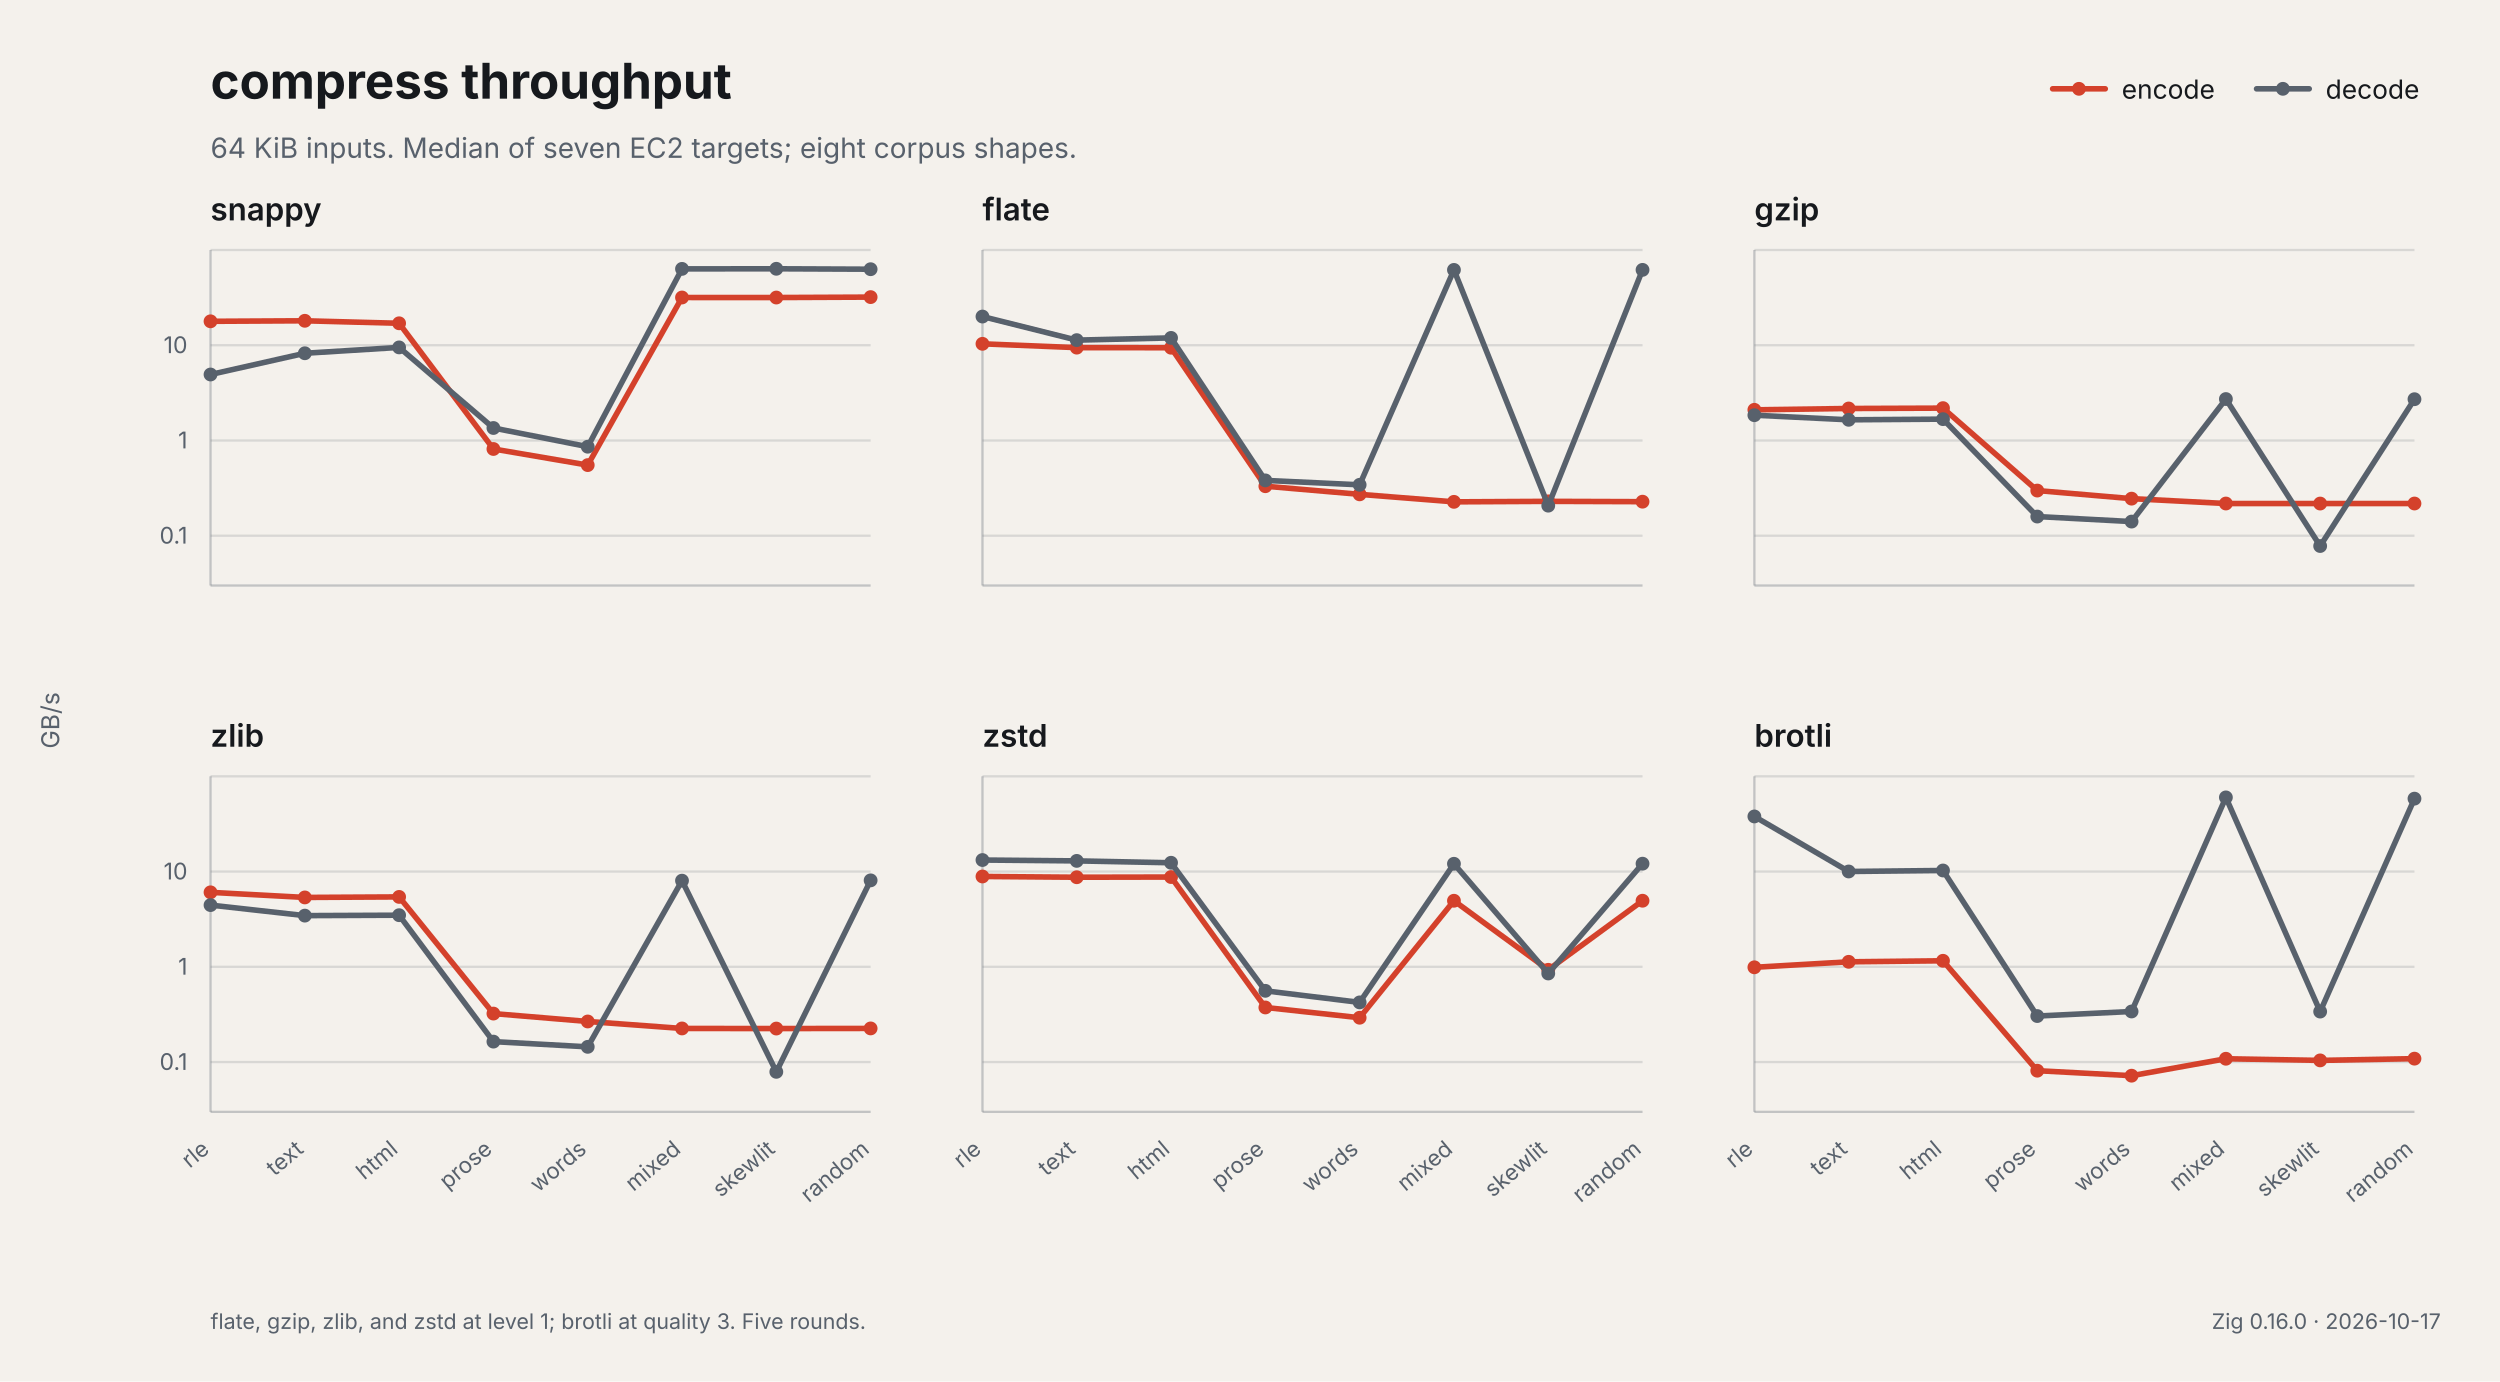
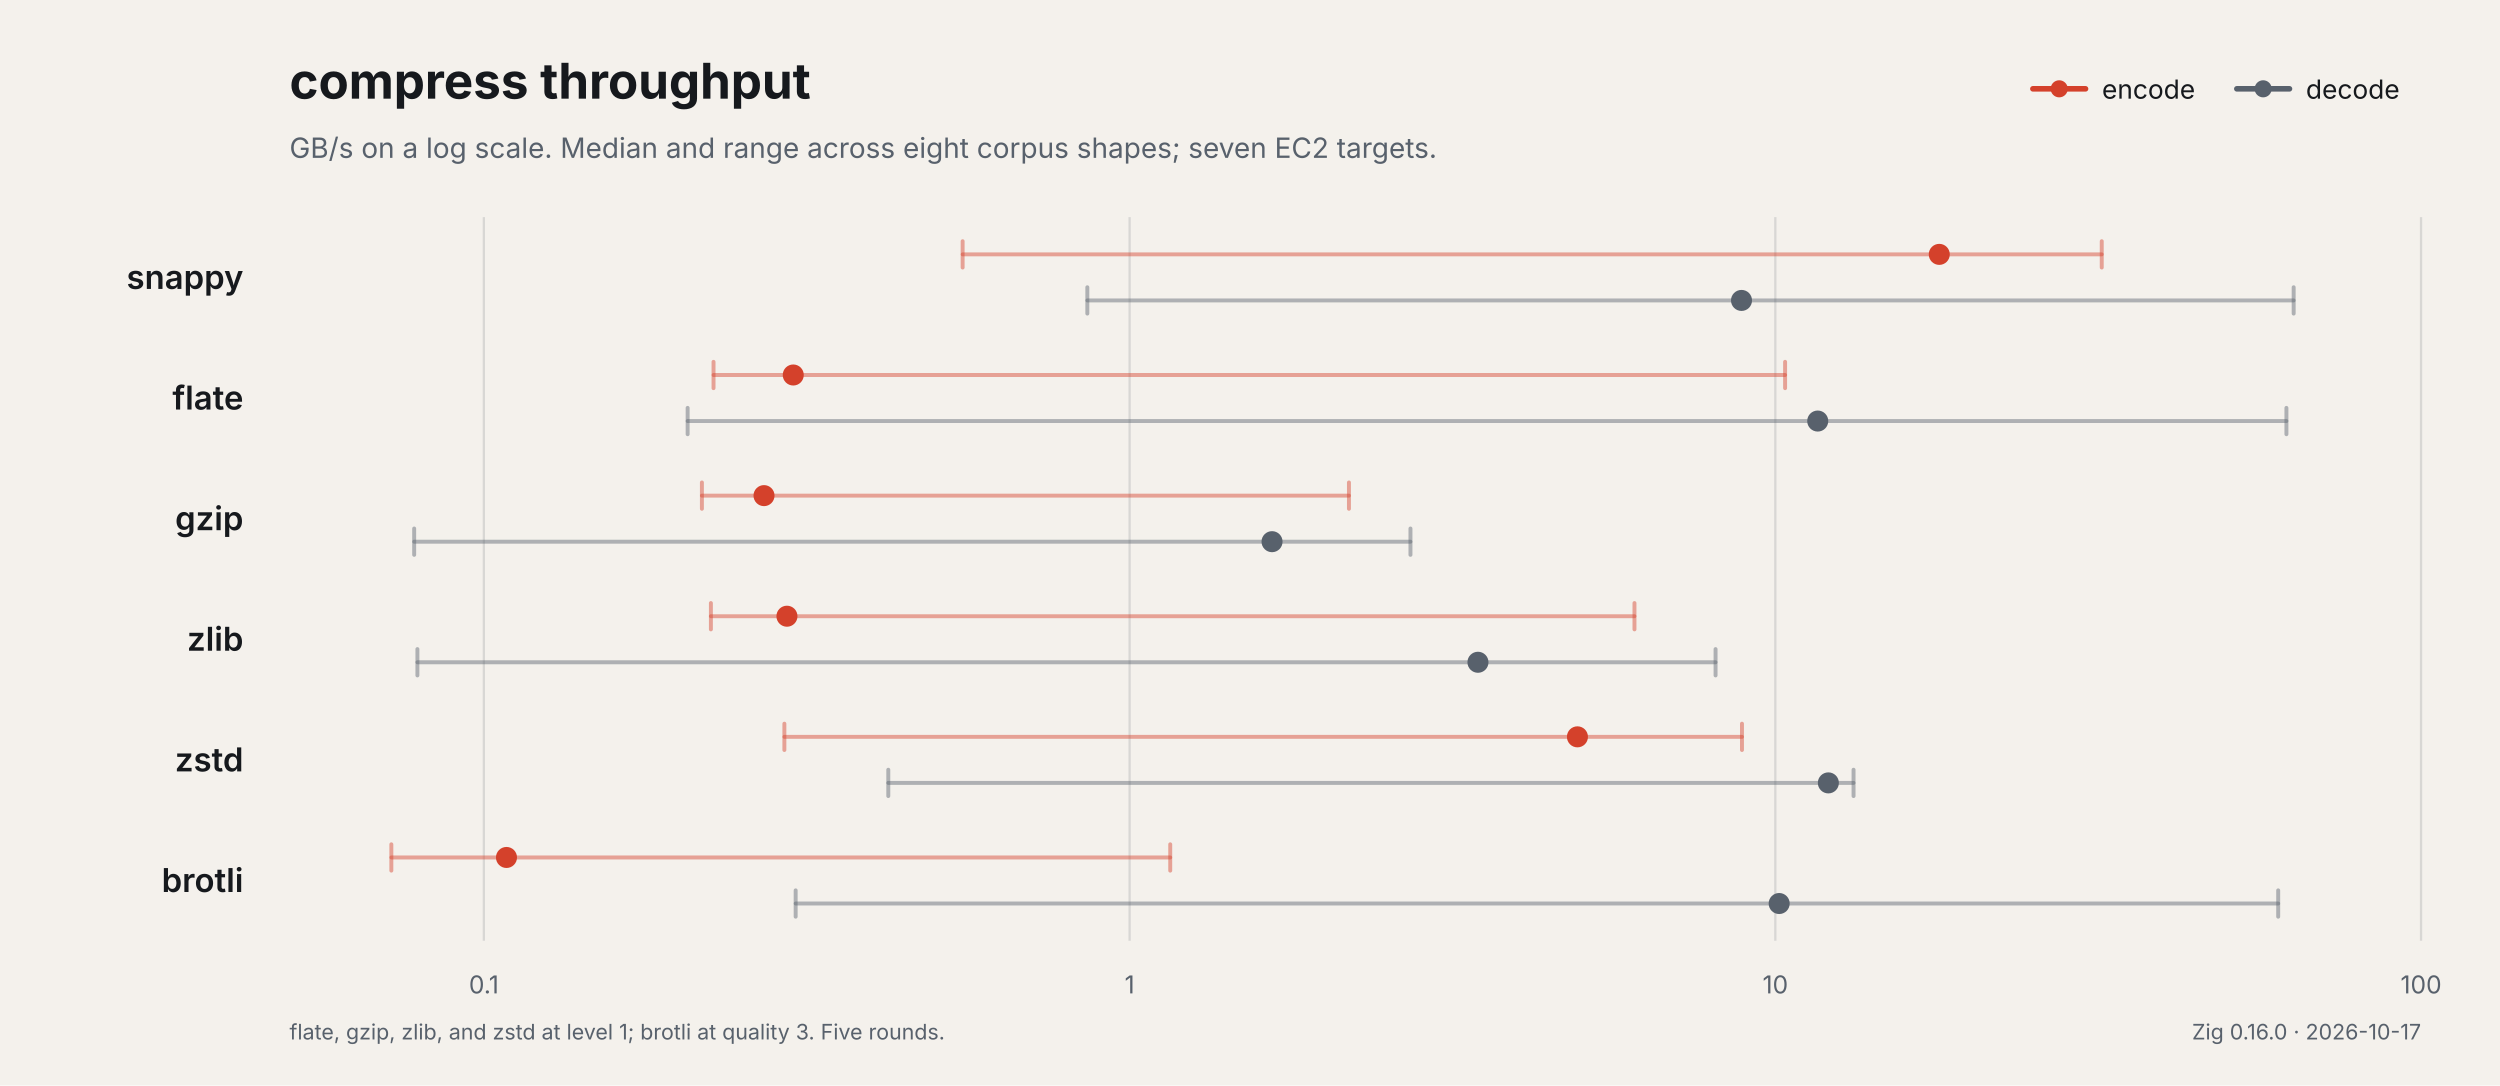
- <svg xmlns="http://www.w3.org/2000/svg" width="760" height="420" viewBox="0 0 760 420" role="img">
-   <rect width="760" height="420" fill="#f4f1ec" />
-   <text x="64.00" y="30.00" font-size="15" fill="#16191d" font-family="ui-sans-serif, system-ui, -apple-system, 'Segoe UI', sans-serif" font-weight="700" text-anchor="start" opacity="1.0">compress throughput</text>
-   <text x="64.00" y="48.00" font-size="8.5" fill="#58616c" font-family="ui-sans-serif, system-ui, -apple-system, 'Segoe UI', sans-serif" font-weight="normal" text-anchor="start" opacity="1.0">64 KiB inputs. Median of seven EC2 targets; eight corpus shapes.</text>
-   <line x1="624.00" y1="27" x2="640.00" y2="27" stroke="#d4412b" stroke-width="1.7" stroke-linecap="round" />
-   <circle cx="632.00" cy="27" r="2.1" fill="#d4412b" />
-   <text x="645.00" y="30.00" font-size="8" fill="#16191d" font-family="ui-sans-serif, system-ui, -apple-system, 'Segoe UI', sans-serif" font-weight="normal" text-anchor="start" opacity="1.0">encode</text>
-   <line x1="686.00" y1="27" x2="702.00" y2="27" stroke="#58616c" stroke-width="1.7" stroke-linecap="round" />
-   <circle cx="694.00" cy="27" r="2.1" fill="#58616c" />
-   <text x="707.00" y="30.00" font-size="8" fill="#16191d" font-family="ui-sans-serif, system-ui, -apple-system, 'Segoe UI', sans-serif" font-weight="normal" text-anchor="start" opacity="1.0">decode</text>
-   <text x="64.00" y="67.00" font-size="9.5" fill="#16191d" font-family="ui-sans-serif, system-ui, -apple-system, 'Segoe UI', sans-serif" font-weight="600" text-anchor="start" opacity="1.0">snappy</text>
-   <line x1="64.00" y1="162.86" x2="264.67" y2="162.86" stroke="#58616c" stroke-width="0.7" opacity="0.18" />
-   <text x="57.00" y="165.26" font-size="7" fill="#58616c" font-family="ui-sans-serif, system-ui, -apple-system, 'Segoe UI', sans-serif" font-weight="normal" text-anchor="end" opacity="1.0">0.1</text>
-   <line x1="64.00" y1="133.91" x2="264.67" y2="133.91" stroke="#58616c" stroke-width="0.7" opacity="0.18" />
-   <text x="57.00" y="136.31" font-size="7" fill="#58616c" font-family="ui-sans-serif, system-ui, -apple-system, 'Segoe UI', sans-serif" font-weight="normal" text-anchor="end" opacity="1.0">1</text>
-   <line x1="64.00" y1="104.95" x2="264.67" y2="104.95" stroke="#58616c" stroke-width="0.7" opacity="0.18" />
-   <text x="57.00" y="107.35" font-size="7" fill="#58616c" font-family="ui-sans-serif, system-ui, -apple-system, 'Segoe UI', sans-serif" font-weight="normal" text-anchor="end" opacity="1.0">10</text>
-   <line x1="64.00" y1="76.00" x2="264.67" y2="76.00" stroke="#58616c" stroke-width="0.7" opacity="0.18" />
-   <line x1="64.00" y1="76.00" x2="64.00" y2="178.00" stroke="#58616c" stroke-width="0.7" opacity="0.32" />
-   <line x1="64.00" y1="178.00" x2="264.67" y2="178.00" stroke="#58616c" stroke-width="0.7" opacity="0.32" />
-   <polyline points="64.00,97.68 92.67,97.52 121.33,98.28 150.00,136.49 178.67,141.39 207.33,90.44 236.00,90.45 264.67,90.32" fill="none" stroke="#d4412b" stroke-width="1.7" stroke-linecap="round" stroke-linejoin="round" />
-   <circle cx="64.00" cy="97.68" r="2.1" fill="#d4412b" />
-   <circle cx="92.67" cy="97.52" r="2.1" fill="#d4412b" />
-   <circle cx="121.33" cy="98.28" r="2.1" fill="#d4412b" />
-   <circle cx="150.00" cy="136.49" r="2.1" fill="#d4412b" />
-   <circle cx="178.67" cy="141.39" r="2.1" fill="#d4412b" />
-   <circle cx="207.33" cy="90.44" r="2.1" fill="#d4412b" />
-   <circle cx="236.00" cy="90.45" r="2.1" fill="#d4412b" />
-   <circle cx="264.67" cy="90.32" r="2.1" fill="#d4412b" />
-   <polyline points="64.00,113.85 92.67,107.39 121.33,105.61 150.00,130.11 178.67,135.80 207.33,81.74 236.00,81.71 264.67,81.84" fill="none" stroke="#58616c" stroke-width="1.7" stroke-linecap="round" stroke-linejoin="round" />
-   <circle cx="64.00" cy="113.85" r="2.1" fill="#58616c" />
-   <circle cx="92.67" cy="107.39" r="2.1" fill="#58616c" />
-   <circle cx="121.33" cy="105.61" r="2.1" fill="#58616c" />
-   <circle cx="150.00" cy="130.11" r="2.1" fill="#58616c" />
-   <circle cx="178.67" cy="135.80" r="2.1" fill="#58616c" />
-   <circle cx="207.33" cy="81.74" r="2.1" fill="#58616c" />
-   <circle cx="236.00" cy="81.71" r="2.1" fill="#58616c" />
-   <circle cx="264.67" cy="81.84" r="2.1" fill="#58616c" />
-   <text x="298.67" y="67.00" font-size="9.5" fill="#16191d" font-family="ui-sans-serif, system-ui, -apple-system, 'Segoe UI', sans-serif" font-weight="600" text-anchor="start" opacity="1.0">flate</text>
-   <line x1="298.67" y1="162.86" x2="499.33" y2="162.86" stroke="#58616c" stroke-width="0.7" opacity="0.18" />
-   <line x1="298.67" y1="133.91" x2="499.33" y2="133.91" stroke="#58616c" stroke-width="0.7" opacity="0.18" />
-   <line x1="298.67" y1="104.95" x2="499.33" y2="104.95" stroke="#58616c" stroke-width="0.7" opacity="0.18" />
-   <line x1="298.67" y1="76.00" x2="499.33" y2="76.00" stroke="#58616c" stroke-width="0.7" opacity="0.18" />
-   <line x1="298.67" y1="76.00" x2="298.67" y2="178.00" stroke="#58616c" stroke-width="0.7" opacity="0.32" />
-   <line x1="298.67" y1="178.00" x2="499.33" y2="178.00" stroke="#58616c" stroke-width="0.7" opacity="0.32" />
-   <polyline points="298.67,104.52 327.33,105.68 356.00,105.71 384.67,147.81 413.33,150.28 442.00,152.56 470.67,152.41 499.33,152.51" fill="none" stroke="#d4412b" stroke-width="1.7" stroke-linecap="round" stroke-linejoin="round" />
-   <circle cx="298.67" cy="104.52" r="2.1" fill="#d4412b" />
-   <circle cx="327.33" cy="105.68" r="2.1" fill="#d4412b" />
-   <circle cx="356.00" cy="105.71" r="2.1" fill="#d4412b" />
-   <circle cx="384.67" cy="147.81" r="2.1" fill="#d4412b" />
-   <circle cx="413.33" cy="150.28" r="2.1" fill="#d4412b" />
-   <circle cx="442.00" cy="152.56" r="2.1" fill="#d4412b" />
-   <circle cx="470.67" cy="152.41" r="2.1" fill="#d4412b" />
-   <circle cx="499.33" cy="152.51" r="2.1" fill="#d4412b" />
-   <polyline points="298.67,96.23 327.33,103.40 356.00,102.72 384.67,146.04 413.33,147.38 442.00,82.05 470.67,153.72 499.33,82.04" fill="none" stroke="#58616c" stroke-width="1.7" stroke-linecap="round" stroke-linejoin="round" />
-   <circle cx="298.67" cy="96.23" r="2.1" fill="#58616c" />
-   <circle cx="327.33" cy="103.40" r="2.1" fill="#58616c" />
-   <circle cx="356.00" cy="102.72" r="2.1" fill="#58616c" />
-   <circle cx="384.67" cy="146.04" r="2.1" fill="#58616c" />
-   <circle cx="413.33" cy="147.38" r="2.1" fill="#58616c" />
-   <circle cx="442.00" cy="82.05" r="2.1" fill="#58616c" />
-   <circle cx="470.67" cy="153.72" r="2.1" fill="#58616c" />
-   <circle cx="499.33" cy="82.04" r="2.1" fill="#58616c" />
-   <text x="533.33" y="67.00" font-size="9.5" fill="#16191d" font-family="ui-sans-serif, system-ui, -apple-system, 'Segoe UI', sans-serif" font-weight="600" text-anchor="start" opacity="1.0">gzip</text>
-   <line x1="533.33" y1="162.86" x2="734.00" y2="162.86" stroke="#58616c" stroke-width="0.7" opacity="0.18" />
-   <line x1="533.33" y1="133.91" x2="734.00" y2="133.91" stroke="#58616c" stroke-width="0.7" opacity="0.18" />
-   <line x1="533.33" y1="104.95" x2="734.00" y2="104.95" stroke="#58616c" stroke-width="0.7" opacity="0.18" />
-   <line x1="533.33" y1="76.00" x2="734.00" y2="76.00" stroke="#58616c" stroke-width="0.7" opacity="0.18" />
-   <line x1="533.33" y1="76.00" x2="533.33" y2="178.00" stroke="#58616c" stroke-width="0.7" opacity="0.32" />
-   <line x1="533.33" y1="178.00" x2="734.00" y2="178.00" stroke="#58616c" stroke-width="0.7" opacity="0.32" />
-   <polyline points="533.33,124.58 562.00,124.18 590.67,124.07 619.33,149.13 648.00,151.59 676.67,153.07 705.33,153.08 734.00,153.07" fill="none" stroke="#d4412b" stroke-width="1.7" stroke-linecap="round" stroke-linejoin="round" />
-   <circle cx="533.33" cy="124.58" r="2.1" fill="#d4412b" />
-   <circle cx="562.00" cy="124.18" r="2.1" fill="#d4412b" />
-   <circle cx="590.67" cy="124.07" r="2.1" fill="#d4412b" />
-   <circle cx="619.33" cy="149.13" r="2.1" fill="#d4412b" />
-   <circle cx="648.00" cy="151.59" r="2.1" fill="#d4412b" />
-   <circle cx="676.67" cy="153.07" r="2.1" fill="#d4412b" />
-   <circle cx="705.33" cy="153.08" r="2.1" fill="#d4412b" />
-   <circle cx="734.00" cy="153.07" r="2.1" fill="#d4412b" />
-   <polyline points="533.33,126.22 562.00,127.62 590.67,127.42 619.33,157.03 648.00,158.56 676.67,121.31 705.33,165.99 734.00,121.36" fill="none" stroke="#58616c" stroke-width="1.7" stroke-linecap="round" stroke-linejoin="round" />
-   <circle cx="533.33" cy="126.22" r="2.1" fill="#58616c" />
-   <circle cx="562.00" cy="127.62" r="2.1" fill="#58616c" />
-   <circle cx="590.67" cy="127.42" r="2.1" fill="#58616c" />
-   <circle cx="619.33" cy="157.03" r="2.1" fill="#58616c" />
-   <circle cx="648.00" cy="158.56" r="2.1" fill="#58616c" />
-   <circle cx="676.67" cy="121.31" r="2.1" fill="#58616c" />
-   <circle cx="705.33" cy="165.99" r="2.1" fill="#58616c" />
-   <circle cx="734.00" cy="121.36" r="2.1" fill="#58616c" />
-   <text x="64.00" y="227.00" font-size="9.5" fill="#16191d" font-family="ui-sans-serif, system-ui, -apple-system, 'Segoe UI', sans-serif" font-weight="600" text-anchor="start" opacity="1.0">zlib</text>
-   <line x1="64.00" y1="322.86" x2="264.67" y2="322.86" stroke="#58616c" stroke-width="0.7" opacity="0.18" />
-   <text x="57.00" y="325.26" font-size="7" fill="#58616c" font-family="ui-sans-serif, system-ui, -apple-system, 'Segoe UI', sans-serif" font-weight="normal" text-anchor="end" opacity="1.0">0.1</text>
-   <line x1="64.00" y1="293.91" x2="264.67" y2="293.91" stroke="#58616c" stroke-width="0.7" opacity="0.18" />
-   <text x="57.00" y="296.31" font-size="7" fill="#58616c" font-family="ui-sans-serif, system-ui, -apple-system, 'Segoe UI', sans-serif" font-weight="normal" text-anchor="end" opacity="1.0">1</text>
-   <line x1="64.00" y1="264.95" x2="264.67" y2="264.95" stroke="#58616c" stroke-width="0.7" opacity="0.18" />
-   <text x="57.00" y="267.35" font-size="7" fill="#58616c" font-family="ui-sans-serif, system-ui, -apple-system, 'Segoe UI', sans-serif" font-weight="normal" text-anchor="end" opacity="1.0">10</text>
-   <line x1="64.00" y1="236.00" x2="264.67" y2="236.00" stroke="#58616c" stroke-width="0.7" opacity="0.18" />
-   <line x1="64.00" y1="236.00" x2="64.00" y2="338.00" stroke="#58616c" stroke-width="0.7" opacity="0.32" />
-   <line x1="64.00" y1="338.00" x2="264.67" y2="338.00" stroke="#58616c" stroke-width="0.7" opacity="0.32" />
-   <text x="64.00" y="350.00" font-size="6.8" fill="#58616c" font-family="ui-sans-serif, system-ui, -apple-system, 'Segoe UI', sans-serif" font-weight="normal" text-anchor="end" opacity="1.0" transform="rotate(-40 64.00 350.00)">rle</text>
-   <text x="92.67" y="350.00" font-size="6.8" fill="#58616c" font-family="ui-sans-serif, system-ui, -apple-system, 'Segoe UI', sans-serif" font-weight="normal" text-anchor="end" opacity="1.0" transform="rotate(-40 92.67 350.00)">text</text>
-   <text x="121.33" y="350.00" font-size="6.8" fill="#58616c" font-family="ui-sans-serif, system-ui, -apple-system, 'Segoe UI', sans-serif" font-weight="normal" text-anchor="end" opacity="1.0" transform="rotate(-40 121.33 350.00)">html</text>
-   <text x="150.00" y="350.00" font-size="6.8" fill="#58616c" font-family="ui-sans-serif, system-ui, -apple-system, 'Segoe UI', sans-serif" font-weight="normal" text-anchor="end" opacity="1.0" transform="rotate(-40 150.00 350.00)">prose</text>
-   <text x="178.67" y="350.00" font-size="6.8" fill="#58616c" font-family="ui-sans-serif, system-ui, -apple-system, 'Segoe UI', sans-serif" font-weight="normal" text-anchor="end" opacity="1.0" transform="rotate(-40 178.67 350.00)">words</text>
-   <text x="207.33" y="350.00" font-size="6.8" fill="#58616c" font-family="ui-sans-serif, system-ui, -apple-system, 'Segoe UI', sans-serif" font-weight="normal" text-anchor="end" opacity="1.0" transform="rotate(-40 207.33 350.00)">mixed</text>
-   <text x="236.00" y="350.00" font-size="6.8" fill="#58616c" font-family="ui-sans-serif, system-ui, -apple-system, 'Segoe UI', sans-serif" font-weight="normal" text-anchor="end" opacity="1.0" transform="rotate(-40 236.00 350.00)">skewlit</text>
-   <text x="264.67" y="350.00" font-size="6.8" fill="#58616c" font-family="ui-sans-serif, system-ui, -apple-system, 'Segoe UI', sans-serif" font-weight="normal" text-anchor="end" opacity="1.0" transform="rotate(-40 264.67 350.00)">random</text>
-   <polyline points="64.00,271.27 92.67,272.82 121.33,272.66 150.00,308.13 178.67,310.53 207.33,312.65 236.00,312.68 264.67,312.64" fill="none" stroke="#d4412b" stroke-width="1.7" stroke-linecap="round" stroke-linejoin="round" />
-   <circle cx="64.00" cy="271.27" r="2.1" fill="#d4412b" />
-   <circle cx="92.67" cy="272.82" r="2.1" fill="#d4412b" />
-   <circle cx="121.33" cy="272.66" r="2.1" fill="#d4412b" />
-   <circle cx="150.00" cy="308.13" r="2.1" fill="#d4412b" />
-   <circle cx="178.67" cy="310.53" r="2.1" fill="#d4412b" />
-   <circle cx="207.33" cy="312.65" r="2.1" fill="#d4412b" />
-   <circle cx="236.00" cy="312.68" r="2.1" fill="#d4412b" />
-   <circle cx="264.67" cy="312.64" r="2.1" fill="#d4412b" />
-   <polyline points="64.00,275.15 92.67,278.35 121.33,278.22 150.00,316.65 178.67,318.24 207.33,267.72 236.00,325.84 264.67,267.63" fill="none" stroke="#58616c" stroke-width="1.7" stroke-linecap="round" stroke-linejoin="round" />
-   <circle cx="64.00" cy="275.15" r="2.1" fill="#58616c" />
-   <circle cx="92.67" cy="278.35" r="2.1" fill="#58616c" />
-   <circle cx="121.33" cy="278.22" r="2.1" fill="#58616c" />
-   <circle cx="150.00" cy="316.65" r="2.1" fill="#58616c" />
-   <circle cx="178.67" cy="318.24" r="2.1" fill="#58616c" />
-   <circle cx="207.33" cy="267.72" r="2.1" fill="#58616c" />
-   <circle cx="236.00" cy="325.84" r="2.1" fill="#58616c" />
-   <circle cx="264.67" cy="267.63" r="2.1" fill="#58616c" />
-   <text x="298.67" y="227.00" font-size="9.5" fill="#16191d" font-family="ui-sans-serif, system-ui, -apple-system, 'Segoe UI', sans-serif" font-weight="600" text-anchor="start" opacity="1.0">zstd</text>
-   <line x1="298.67" y1="322.86" x2="499.33" y2="322.86" stroke="#58616c" stroke-width="0.7" opacity="0.18" />
-   <line x1="298.67" y1="293.91" x2="499.33" y2="293.91" stroke="#58616c" stroke-width="0.7" opacity="0.18" />
-   <line x1="298.67" y1="264.95" x2="499.33" y2="264.95" stroke="#58616c" stroke-width="0.7" opacity="0.18" />
-   <line x1="298.67" y1="236.00" x2="499.33" y2="236.00" stroke="#58616c" stroke-width="0.7" opacity="0.18" />
-   <line x1="298.67" y1="236.00" x2="298.67" y2="338.00" stroke="#58616c" stroke-width="0.7" opacity="0.32" />
-   <line x1="298.67" y1="338.00" x2="499.33" y2="338.00" stroke="#58616c" stroke-width="0.7" opacity="0.32" />
-   <text x="298.67" y="350.00" font-size="6.8" fill="#58616c" font-family="ui-sans-serif, system-ui, -apple-system, 'Segoe UI', sans-serif" font-weight="normal" text-anchor="end" opacity="1.0" transform="rotate(-40 298.67 350.00)">rle</text>
-   <text x="327.33" y="350.00" font-size="6.8" fill="#58616c" font-family="ui-sans-serif, system-ui, -apple-system, 'Segoe UI', sans-serif" font-weight="normal" text-anchor="end" opacity="1.0" transform="rotate(-40 327.33 350.00)">text</text>
-   <text x="356.00" y="350.00" font-size="6.8" fill="#58616c" font-family="ui-sans-serif, system-ui, -apple-system, 'Segoe UI', sans-serif" font-weight="normal" text-anchor="end" opacity="1.0" transform="rotate(-40 356.00 350.00)">html</text>
-   <text x="384.67" y="350.00" font-size="6.8" fill="#58616c" font-family="ui-sans-serif, system-ui, -apple-system, 'Segoe UI', sans-serif" font-weight="normal" text-anchor="end" opacity="1.0" transform="rotate(-40 384.67 350.00)">prose</text>
-   <text x="413.33" y="350.00" font-size="6.8" fill="#58616c" font-family="ui-sans-serif, system-ui, -apple-system, 'Segoe UI', sans-serif" font-weight="normal" text-anchor="end" opacity="1.0" transform="rotate(-40 413.33 350.00)">words</text>
-   <text x="442.00" y="350.00" font-size="6.8" fill="#58616c" font-family="ui-sans-serif, system-ui, -apple-system, 'Segoe UI', sans-serif" font-weight="normal" text-anchor="end" opacity="1.0" transform="rotate(-40 442.00 350.00)">mixed</text>
-   <text x="470.67" y="350.00" font-size="6.8" fill="#58616c" font-family="ui-sans-serif, system-ui, -apple-system, 'Segoe UI', sans-serif" font-weight="normal" text-anchor="end" opacity="1.0" transform="rotate(-40 470.67 350.00)">skewlit</text>
-   <text x="499.33" y="350.00" font-size="6.8" fill="#58616c" font-family="ui-sans-serif, system-ui, -apple-system, 'Segoe UI', sans-serif" font-weight="normal" text-anchor="end" opacity="1.0" transform="rotate(-40 499.33 350.00)">random</text>
-   <polyline points="298.67,266.45 327.33,266.68 356.00,266.62 384.67,306.27 413.33,309.39 442.00,273.83 470.67,294.82 499.33,273.82" fill="none" stroke="#d4412b" stroke-width="1.7" stroke-linecap="round" stroke-linejoin="round" />
-   <circle cx="298.67" cy="266.45" r="2.1" fill="#d4412b" />
-   <circle cx="327.33" cy="266.68" r="2.1" fill="#d4412b" />
-   <circle cx="356.00" cy="266.62" r="2.1" fill="#d4412b" />
-   <circle cx="384.67" cy="306.27" r="2.1" fill="#d4412b" />
-   <circle cx="413.33" cy="309.39" r="2.1" fill="#d4412b" />
-   <circle cx="442.00" cy="273.83" r="2.1" fill="#d4412b" />
-   <circle cx="470.67" cy="294.82" r="2.1" fill="#d4412b" />
-   <circle cx="499.33" cy="273.82" r="2.1" fill="#d4412b" />
-   <polyline points="298.67,261.45 327.33,261.71 356.00,262.28 384.67,301.21 413.33,304.73 442.00,262.59 470.67,295.94 499.33,262.56" fill="none" stroke="#58616c" stroke-width="1.7" stroke-linecap="round" stroke-linejoin="round" />
-   <circle cx="298.67" cy="261.45" r="2.1" fill="#58616c" />
-   <circle cx="327.33" cy="261.71" r="2.1" fill="#58616c" />
-   <circle cx="356.00" cy="262.28" r="2.1" fill="#58616c" />
-   <circle cx="384.67" cy="301.21" r="2.1" fill="#58616c" />
-   <circle cx="413.33" cy="304.73" r="2.1" fill="#58616c" />
-   <circle cx="442.00" cy="262.59" r="2.1" fill="#58616c" />
-   <circle cx="470.67" cy="295.94" r="2.1" fill="#58616c" />
-   <circle cx="499.33" cy="262.56" r="2.1" fill="#58616c" />
-   <text x="533.33" y="227.00" font-size="9.5" fill="#16191d" font-family="ui-sans-serif, system-ui, -apple-system, 'Segoe UI', sans-serif" font-weight="600" text-anchor="start" opacity="1.0">brotli</text>
-   <line x1="533.33" y1="322.86" x2="734.00" y2="322.86" stroke="#58616c" stroke-width="0.7" opacity="0.18" />
-   <line x1="533.33" y1="293.91" x2="734.00" y2="293.91" stroke="#58616c" stroke-width="0.7" opacity="0.18" />
-   <line x1="533.33" y1="264.95" x2="734.00" y2="264.95" stroke="#58616c" stroke-width="0.7" opacity="0.18" />
-   <line x1="533.33" y1="236.00" x2="734.00" y2="236.00" stroke="#58616c" stroke-width="0.7" opacity="0.18" />
-   <line x1="533.33" y1="236.00" x2="533.33" y2="338.00" stroke="#58616c" stroke-width="0.7" opacity="0.32" />
-   <line x1="533.33" y1="338.00" x2="734.00" y2="338.00" stroke="#58616c" stroke-width="0.7" opacity="0.32" />
-   <text x="533.33" y="350.00" font-size="6.8" fill="#58616c" font-family="ui-sans-serif, system-ui, -apple-system, 'Segoe UI', sans-serif" font-weight="normal" text-anchor="end" opacity="1.0" transform="rotate(-40 533.33 350.00)">rle</text>
-   <text x="562.00" y="350.00" font-size="6.8" fill="#58616c" font-family="ui-sans-serif, system-ui, -apple-system, 'Segoe UI', sans-serif" font-weight="normal" text-anchor="end" opacity="1.0" transform="rotate(-40 562.00 350.00)">text</text>
-   <text x="590.67" y="350.00" font-size="6.8" fill="#58616c" font-family="ui-sans-serif, system-ui, -apple-system, 'Segoe UI', sans-serif" font-weight="normal" text-anchor="end" opacity="1.0" transform="rotate(-40 590.67 350.00)">html</text>
-   <text x="619.33" y="350.00" font-size="6.8" fill="#58616c" font-family="ui-sans-serif, system-ui, -apple-system, 'Segoe UI', sans-serif" font-weight="normal" text-anchor="end" opacity="1.0" transform="rotate(-40 619.33 350.00)">prose</text>
-   <text x="648.00" y="350.00" font-size="6.8" fill="#58616c" font-family="ui-sans-serif, system-ui, -apple-system, 'Segoe UI', sans-serif" font-weight="normal" text-anchor="end" opacity="1.0" transform="rotate(-40 648.00 350.00)">words</text>
-   <text x="676.67" y="350.00" font-size="6.8" fill="#58616c" font-family="ui-sans-serif, system-ui, -apple-system, 'Segoe UI', sans-serif" font-weight="normal" text-anchor="end" opacity="1.0" transform="rotate(-40 676.67 350.00)">mixed</text>
-   <text x="705.33" y="350.00" font-size="6.8" fill="#58616c" font-family="ui-sans-serif, system-ui, -apple-system, 'Segoe UI', sans-serif" font-weight="normal" text-anchor="end" opacity="1.0" transform="rotate(-40 705.33 350.00)">skewlit</text>
-   <text x="734.00" y="350.00" font-size="6.8" fill="#58616c" font-family="ui-sans-serif, system-ui, -apple-system, 'Segoe UI', sans-serif" font-weight="normal" text-anchor="end" opacity="1.0" transform="rotate(-40 734.00 350.00)">random</text>
-   <polyline points="533.33,294.06 562.00,292.39 590.67,292.08 619.33,325.49 648.00,327.01 676.67,321.86 705.33,322.36 734.00,321.83" fill="none" stroke="#d4412b" stroke-width="1.7" stroke-linecap="round" stroke-linejoin="round" />
-   <circle cx="533.33" cy="294.06" r="2.1" fill="#d4412b" />
-   <circle cx="562.00" cy="292.39" r="2.1" fill="#d4412b" />
-   <circle cx="590.67" cy="292.08" r="2.1" fill="#d4412b" />
-   <circle cx="619.33" cy="325.49" r="2.1" fill="#d4412b" />
-   <circle cx="648.00" cy="327.01" r="2.1" fill="#d4412b" />
-   <circle cx="676.67" cy="321.86" r="2.1" fill="#d4412b" />
-   <circle cx="705.33" cy="322.36" r="2.1" fill="#d4412b" />
-   <circle cx="734.00" cy="321.83" r="2.1" fill="#d4412b" />
-   <polyline points="533.33,248.20 562.00,264.93 590.67,264.63 619.33,308.88 648.00,307.49 676.67,242.41 705.33,307.52 734.00,242.79" fill="none" stroke="#58616c" stroke-width="1.7" stroke-linecap="round" stroke-linejoin="round" />
-   <circle cx="533.33" cy="248.20" r="2.1" fill="#58616c" />
-   <circle cx="562.00" cy="264.93" r="2.1" fill="#58616c" />
-   <circle cx="590.67" cy="264.63" r="2.1" fill="#58616c" />
-   <circle cx="619.33" cy="308.88" r="2.1" fill="#58616c" />
-   <circle cx="648.00" cy="307.49" r="2.1" fill="#58616c" />
-   <circle cx="676.67" cy="242.41" r="2.1" fill="#58616c" />
-   <circle cx="705.33" cy="307.52" r="2.1" fill="#58616c" />
-   <circle cx="734.00" cy="242.79" r="2.1" fill="#58616c" />
-   <text x="18.00" y="219.00" font-size="7.5" fill="#58616c" font-family="ui-sans-serif, system-ui, -apple-system, 'Segoe UI', sans-serif" font-weight="normal" text-anchor="middle" opacity="1.0" transform="rotate(-90 18.00 219.00)">GB/s</text>
-   <text x="64.00" y="404.00" font-size="6.5" fill="#58616c" font-family="ui-sans-serif, system-ui, -apple-system, 'Segoe UI', sans-serif" font-weight="normal" text-anchor="start" opacity="1.0">flate, gzip, zlib, and zstd at level 1; brotli at quality 3. Five rounds.</text>
-   <text x="742.00" y="404.00" font-size="6.5" fill="#58616c" font-family="ui-sans-serif, system-ui, -apple-system, 'Segoe UI', sans-serif" font-weight="normal" text-anchor="end" opacity="1.0">Zig 0.16.0 · 2026-10-17</text>
+ <svg xmlns="http://www.w3.org/2000/svg" width="760" height="330" viewBox="0 0 760 330" role="img">
+   <rect width="760" height="330" fill="#f4f1ec" />
+   <text x="88.00" y="30.00" font-size="15" fill="#16191d" font-family="ui-sans-serif, system-ui, -apple-system, 'Segoe UI', sans-serif" font-weight="700" text-anchor="start" opacity="1.0">compress throughput</text>
+   <text x="88.00" y="48.00" font-size="8.5" fill="#58616c" font-family="ui-sans-serif, system-ui, -apple-system, 'Segoe UI', sans-serif" font-weight="normal" text-anchor="start" opacity="1.0">GB/s on a log scale. Median and range across eight corpus shapes; seven EC2 targets.</text>
+   <line x1="618.00" y1="27" x2="634.00" y2="27" stroke="#d4412b" stroke-width="1.7" stroke-linecap="round" />
+   <circle cx="626.00" cy="27" r="2.6" fill="#d4412b" />
+   <text x="639.00" y="30.00" font-size="8" fill="#16191d" font-family="ui-sans-serif, system-ui, -apple-system, 'Segoe UI', sans-serif" font-weight="normal" text-anchor="start" opacity="1.0">encode</text>
+   <line x1="680.00" y1="27" x2="696.00" y2="27" stroke="#58616c" stroke-width="1.7" stroke-linecap="round" />
+   <circle cx="688.00" cy="27" r="2.6" fill="#58616c" />
+   <text x="701.00" y="30.00" font-size="8" fill="#16191d" font-family="ui-sans-serif, system-ui, -apple-system, 'Segoe UI', sans-serif" font-weight="normal" text-anchor="start" opacity="1.0">decode</text>
+   <line x1="147.09" y1="66.00" x2="147.09" y2="286.00" stroke="#58616c" stroke-width="0.7" opacity="0.18" />
+   <text x="147.09" y="302.00" font-size="7.5" fill="#58616c" font-family="ui-sans-serif, system-ui, -apple-system, 'Segoe UI', sans-serif" font-weight="normal" text-anchor="middle" opacity="1.0">0.1</text>
+   <line x1="343.40" y1="66.00" x2="343.40" y2="286.00" stroke="#58616c" stroke-width="0.7" opacity="0.18" />
+   <text x="343.40" y="302.00" font-size="7.5" fill="#58616c" font-family="ui-sans-serif, system-ui, -apple-system, 'Segoe UI', sans-serif" font-weight="normal" text-anchor="middle" opacity="1.0">1</text>
+   <line x1="539.70" y1="66.00" x2="539.70" y2="286.00" stroke="#58616c" stroke-width="0.7" opacity="0.18" />
+   <text x="539.70" y="302.00" font-size="7.5" fill="#58616c" font-family="ui-sans-serif, system-ui, -apple-system, 'Segoe UI', sans-serif" font-weight="normal" text-anchor="middle" opacity="1.0">10</text>
+   <line x1="736.00" y1="66.00" x2="736.00" y2="286.00" stroke="#58616c" stroke-width="0.7" opacity="0.18" />
+   <text x="736.00" y="302.00" font-size="7.5" fill="#58616c" font-family="ui-sans-serif, system-ui, -apple-system, 'Segoe UI', sans-serif" font-weight="normal" text-anchor="middle" opacity="1.0">100</text>
+   <text x="74.00" y="87.83" font-size="10" fill="#16191d" font-family="ui-sans-serif, system-ui, -apple-system, 'Segoe UI', sans-serif" font-weight="600" text-anchor="end" opacity="1.0">snappy</text>
+   <line x1="292.64" y1="77.33" x2="638.93" y2="77.33" stroke="#d4412b" stroke-width="1.2" stroke-linecap="round" opacity="0.45" />
+   <line x1="292.64" y1="73.33" x2="292.64" y2="81.33" stroke="#d4412b" stroke-width="1.2" stroke-linecap="round" opacity="0.45" />
+   <line x1="638.93" y1="73.33" x2="638.93" y2="81.33" stroke="#d4412b" stroke-width="1.2" stroke-linecap="round" opacity="0.45" />
+   <circle cx="589.54" cy="77.33" r="3.2" fill="#d4412b" />
+   <line x1="330.55" y1="91.33" x2="697.27" y2="91.33" stroke="#58616c" stroke-width="1.2" stroke-linecap="round" opacity="0.45" />
+   <line x1="330.55" y1="87.33" x2="330.55" y2="95.33" stroke="#58616c" stroke-width="1.2" stroke-linecap="round" opacity="0.45" />
+   <line x1="697.27" y1="87.33" x2="697.27" y2="95.33" stroke="#58616c" stroke-width="1.2" stroke-linecap="round" opacity="0.45" />
+   <circle cx="529.42" cy="91.33" r="3.2" fill="#58616c" />
+   <text x="74.00" y="124.50" font-size="10" fill="#16191d" font-family="ui-sans-serif, system-ui, -apple-system, 'Segoe UI', sans-serif" font-weight="600" text-anchor="end" opacity="1.0">flate</text>
+   <line x1="216.91" y1="114.00" x2="542.67" y2="114.00" stroke="#d4412b" stroke-width="1.2" stroke-linecap="round" opacity="0.45" />
+   <line x1="216.91" y1="110.00" x2="216.91" y2="118.00" stroke="#d4412b" stroke-width="1.2" stroke-linecap="round" opacity="0.45" />
+   <line x1="542.67" y1="110.00" x2="542.67" y2="118.00" stroke="#d4412b" stroke-width="1.2" stroke-linecap="round" opacity="0.45" />
+   <circle cx="241.15" cy="114.00" r="3.2" fill="#d4412b" />
+   <line x1="209.04" y1="128.00" x2="695.07" y2="128.00" stroke="#58616c" stroke-width="1.2" stroke-linecap="round" opacity="0.45" />
+   <line x1="209.04" y1="124.00" x2="209.04" y2="132.00" stroke="#58616c" stroke-width="1.2" stroke-linecap="round" opacity="0.45" />
+   <line x1="695.07" y1="124.00" x2="695.07" y2="132.00" stroke="#58616c" stroke-width="1.2" stroke-linecap="round" opacity="0.45" />
+   <circle cx="552.59" cy="128.00" r="3.2" fill="#58616c" />
+   <text x="74.00" y="161.17" font-size="10" fill="#16191d" font-family="ui-sans-serif, system-ui, -apple-system, 'Segoe UI', sans-serif" font-weight="600" text-anchor="end" opacity="1.0">gzip</text>
+   <line x1="213.38" y1="150.67" x2="410.08" y2="150.67" stroke="#d4412b" stroke-width="1.2" stroke-linecap="round" opacity="0.45" />
+   <line x1="213.38" y1="146.67" x2="213.38" y2="154.67" stroke="#d4412b" stroke-width="1.2" stroke-linecap="round" opacity="0.45" />
+   <line x1="410.08" y1="146.67" x2="410.08" y2="154.67" stroke="#d4412b" stroke-width="1.2" stroke-linecap="round" opacity="0.45" />
+   <circle cx="232.26" cy="150.67" r="3.2" fill="#d4412b" />
+   <line x1="125.91" y1="164.67" x2="428.78" y2="164.67" stroke="#58616c" stroke-width="1.2" stroke-linecap="round" opacity="0.45" />
+   <line x1="125.91" y1="160.67" x2="125.91" y2="168.67" stroke="#58616c" stroke-width="1.2" stroke-linecap="round" opacity="0.45" />
+   <line x1="428.78" y1="160.67" x2="428.78" y2="168.67" stroke="#58616c" stroke-width="1.2" stroke-linecap="round" opacity="0.45" />
+   <circle cx="386.70" cy="164.67" r="3.2" fill="#58616c" />
+   <text x="74.00" y="197.83" font-size="10" fill="#16191d" font-family="ui-sans-serif, system-ui, -apple-system, 'Segoe UI', sans-serif" font-weight="600" text-anchor="end" opacity="1.0">zlib</text>
+   <line x1="216.11" y1="187.33" x2="496.88" y2="187.33" stroke="#d4412b" stroke-width="1.2" stroke-linecap="round" opacity="0.45" />
+   <line x1="216.11" y1="183.33" x2="216.11" y2="191.33" stroke="#d4412b" stroke-width="1.2" stroke-linecap="round" opacity="0.45" />
+   <line x1="496.88" y1="183.33" x2="496.88" y2="191.33" stroke="#d4412b" stroke-width="1.2" stroke-linecap="round" opacity="0.45" />
+   <circle cx="239.23" cy="187.33" r="3.2" fill="#d4412b" />
+   <line x1="126.89" y1="201.33" x2="521.53" y2="201.33" stroke="#58616c" stroke-width="1.2" stroke-linecap="round" opacity="0.45" />
+   <line x1="126.89" y1="197.33" x2="126.89" y2="205.33" stroke="#58616c" stroke-width="1.2" stroke-linecap="round" opacity="0.45" />
+   <line x1="521.53" y1="197.33" x2="521.53" y2="205.33" stroke="#58616c" stroke-width="1.2" stroke-linecap="round" opacity="0.45" />
+   <circle cx="449.30" cy="201.33" r="3.2" fill="#58616c" />
+   <text x="74.00" y="234.50" font-size="10" fill="#16191d" font-family="ui-sans-serif, system-ui, -apple-system, 'Segoe UI', sans-serif" font-weight="600" text-anchor="end" opacity="1.0">zstd</text>
+   <line x1="238.45" y1="224.00" x2="529.56" y2="224.00" stroke="#d4412b" stroke-width="1.2" stroke-linecap="round" opacity="0.45" />
+   <line x1="238.45" y1="220.00" x2="238.45" y2="228.00" stroke="#d4412b" stroke-width="1.2" stroke-linecap="round" opacity="0.45" />
+   <line x1="529.56" y1="220.00" x2="529.56" y2="228.00" stroke="#d4412b" stroke-width="1.2" stroke-linecap="round" opacity="0.45" />
+   <circle cx="479.54" cy="224.00" r="3.2" fill="#d4412b" />
+   <line x1="270.04" y1="238.00" x2="563.48" y2="238.00" stroke="#58616c" stroke-width="1.2" stroke-linecap="round" opacity="0.45" />
+   <line x1="270.04" y1="234.00" x2="270.04" y2="242.00" stroke="#58616c" stroke-width="1.2" stroke-linecap="round" opacity="0.45" />
+   <line x1="563.48" y1="234.00" x2="563.48" y2="242.00" stroke="#58616c" stroke-width="1.2" stroke-linecap="round" opacity="0.45" />
+   <circle cx="555.82" cy="238.00" r="3.2" fill="#58616c" />
+   <text x="74.00" y="271.17" font-size="10" fill="#16191d" font-family="ui-sans-serif, system-ui, -apple-system, 'Segoe UI', sans-serif" font-weight="600" text-anchor="end" opacity="1.0">brotli</text>
+   <line x1="118.97" y1="260.67" x2="355.75" y2="260.67" stroke="#d4412b" stroke-width="1.2" stroke-linecap="round" opacity="0.45" />
+   <line x1="118.97" y1="256.67" x2="118.97" y2="264.67" stroke="#d4412b" stroke-width="1.2" stroke-linecap="round" opacity="0.45" />
+   <line x1="355.75" y1="256.67" x2="355.75" y2="264.67" stroke="#d4412b" stroke-width="1.2" stroke-linecap="round" opacity="0.45" />
+   <circle cx="153.97" cy="260.67" r="3.2" fill="#d4412b" />
+   <line x1="241.88" y1="274.67" x2="692.57" y2="274.67" stroke="#58616c" stroke-width="1.2" stroke-linecap="round" opacity="0.45" />
+   <line x1="241.88" y1="270.67" x2="241.88" y2="278.67" stroke="#58616c" stroke-width="1.2" stroke-linecap="round" opacity="0.45" />
+   <line x1="692.57" y1="270.67" x2="692.57" y2="278.67" stroke="#58616c" stroke-width="1.2" stroke-linecap="round" opacity="0.45" />
+   <circle cx="540.87" cy="274.67" r="3.2" fill="#58616c" />
+   <text x="736.00" y="316.00" font-size="6.5" fill="#58616c" font-family="ui-sans-serif, system-ui, -apple-system, 'Segoe UI', sans-serif" font-weight="normal" text-anchor="end" opacity="1.0">Zig 0.16.0 · 2026-10-17</text>
+   <text x="88.00" y="316.00" font-size="6.5" fill="#58616c" font-family="ui-sans-serif, system-ui, -apple-system, 'Segoe UI', sans-serif" font-weight="normal" text-anchor="start" opacity="1.0">flate, gzip, zlib, and zstd at level 1; brotli at quality 3. Five rounds.</text>
</svg>
